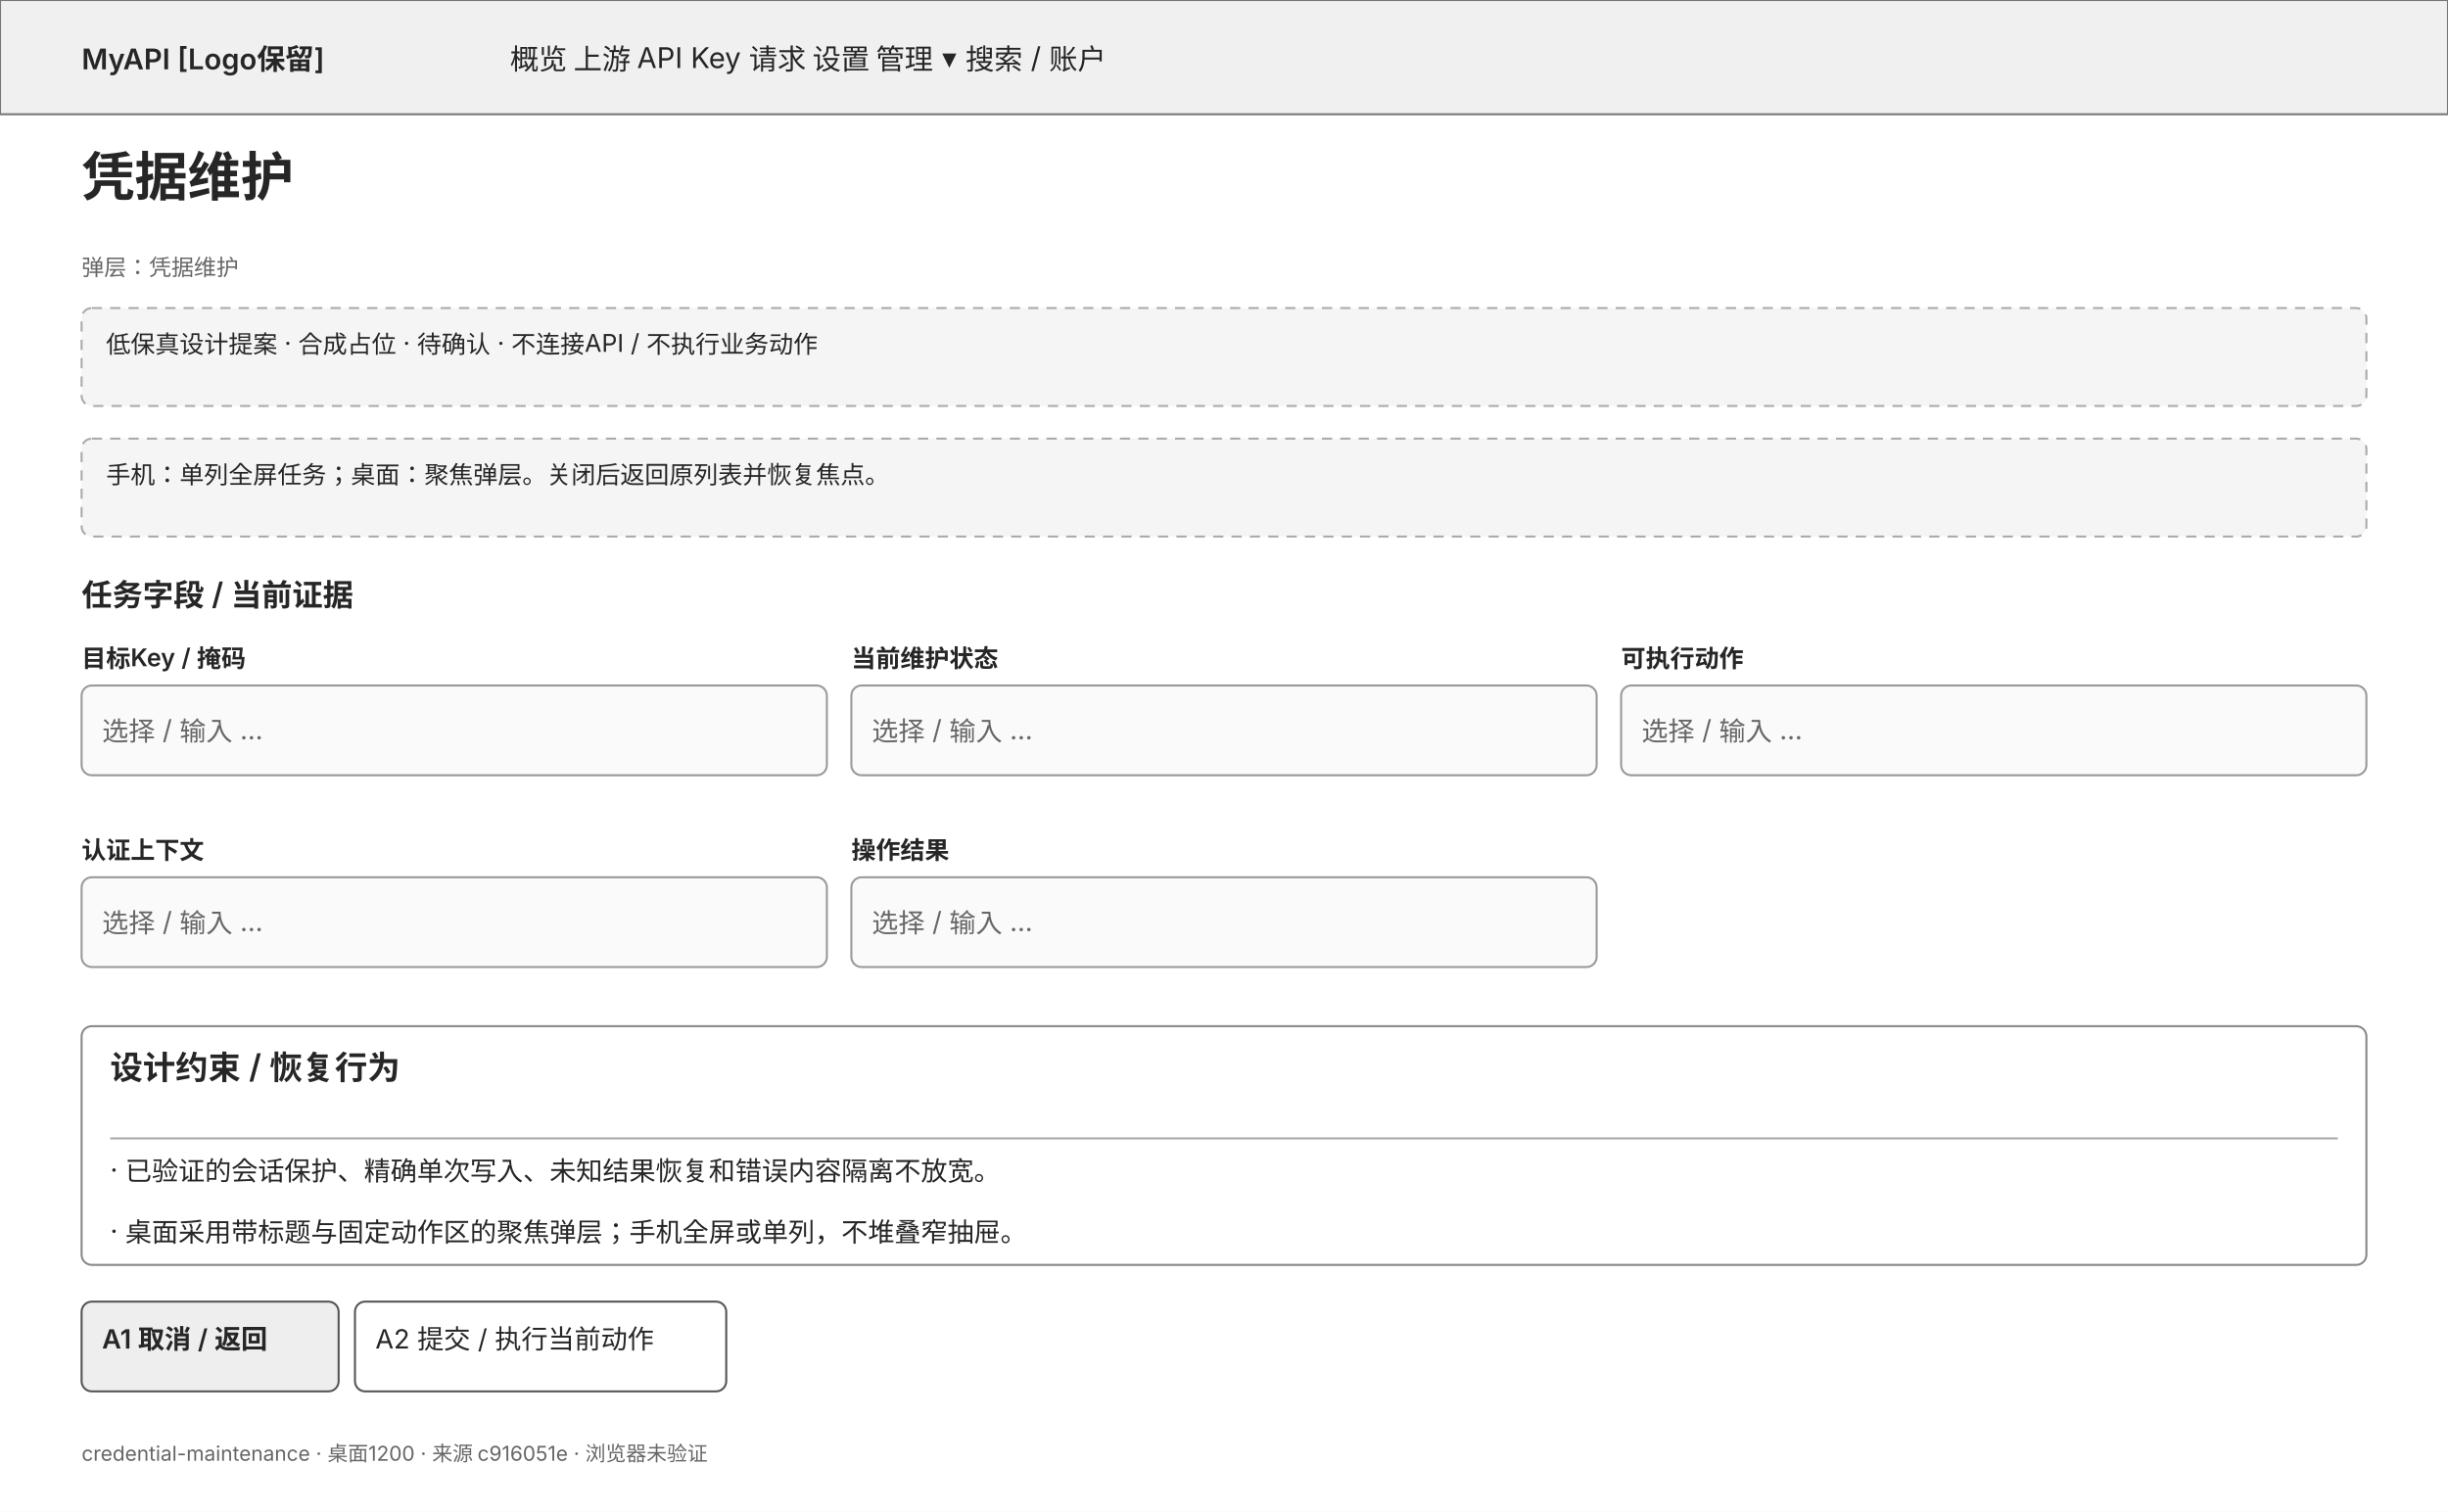
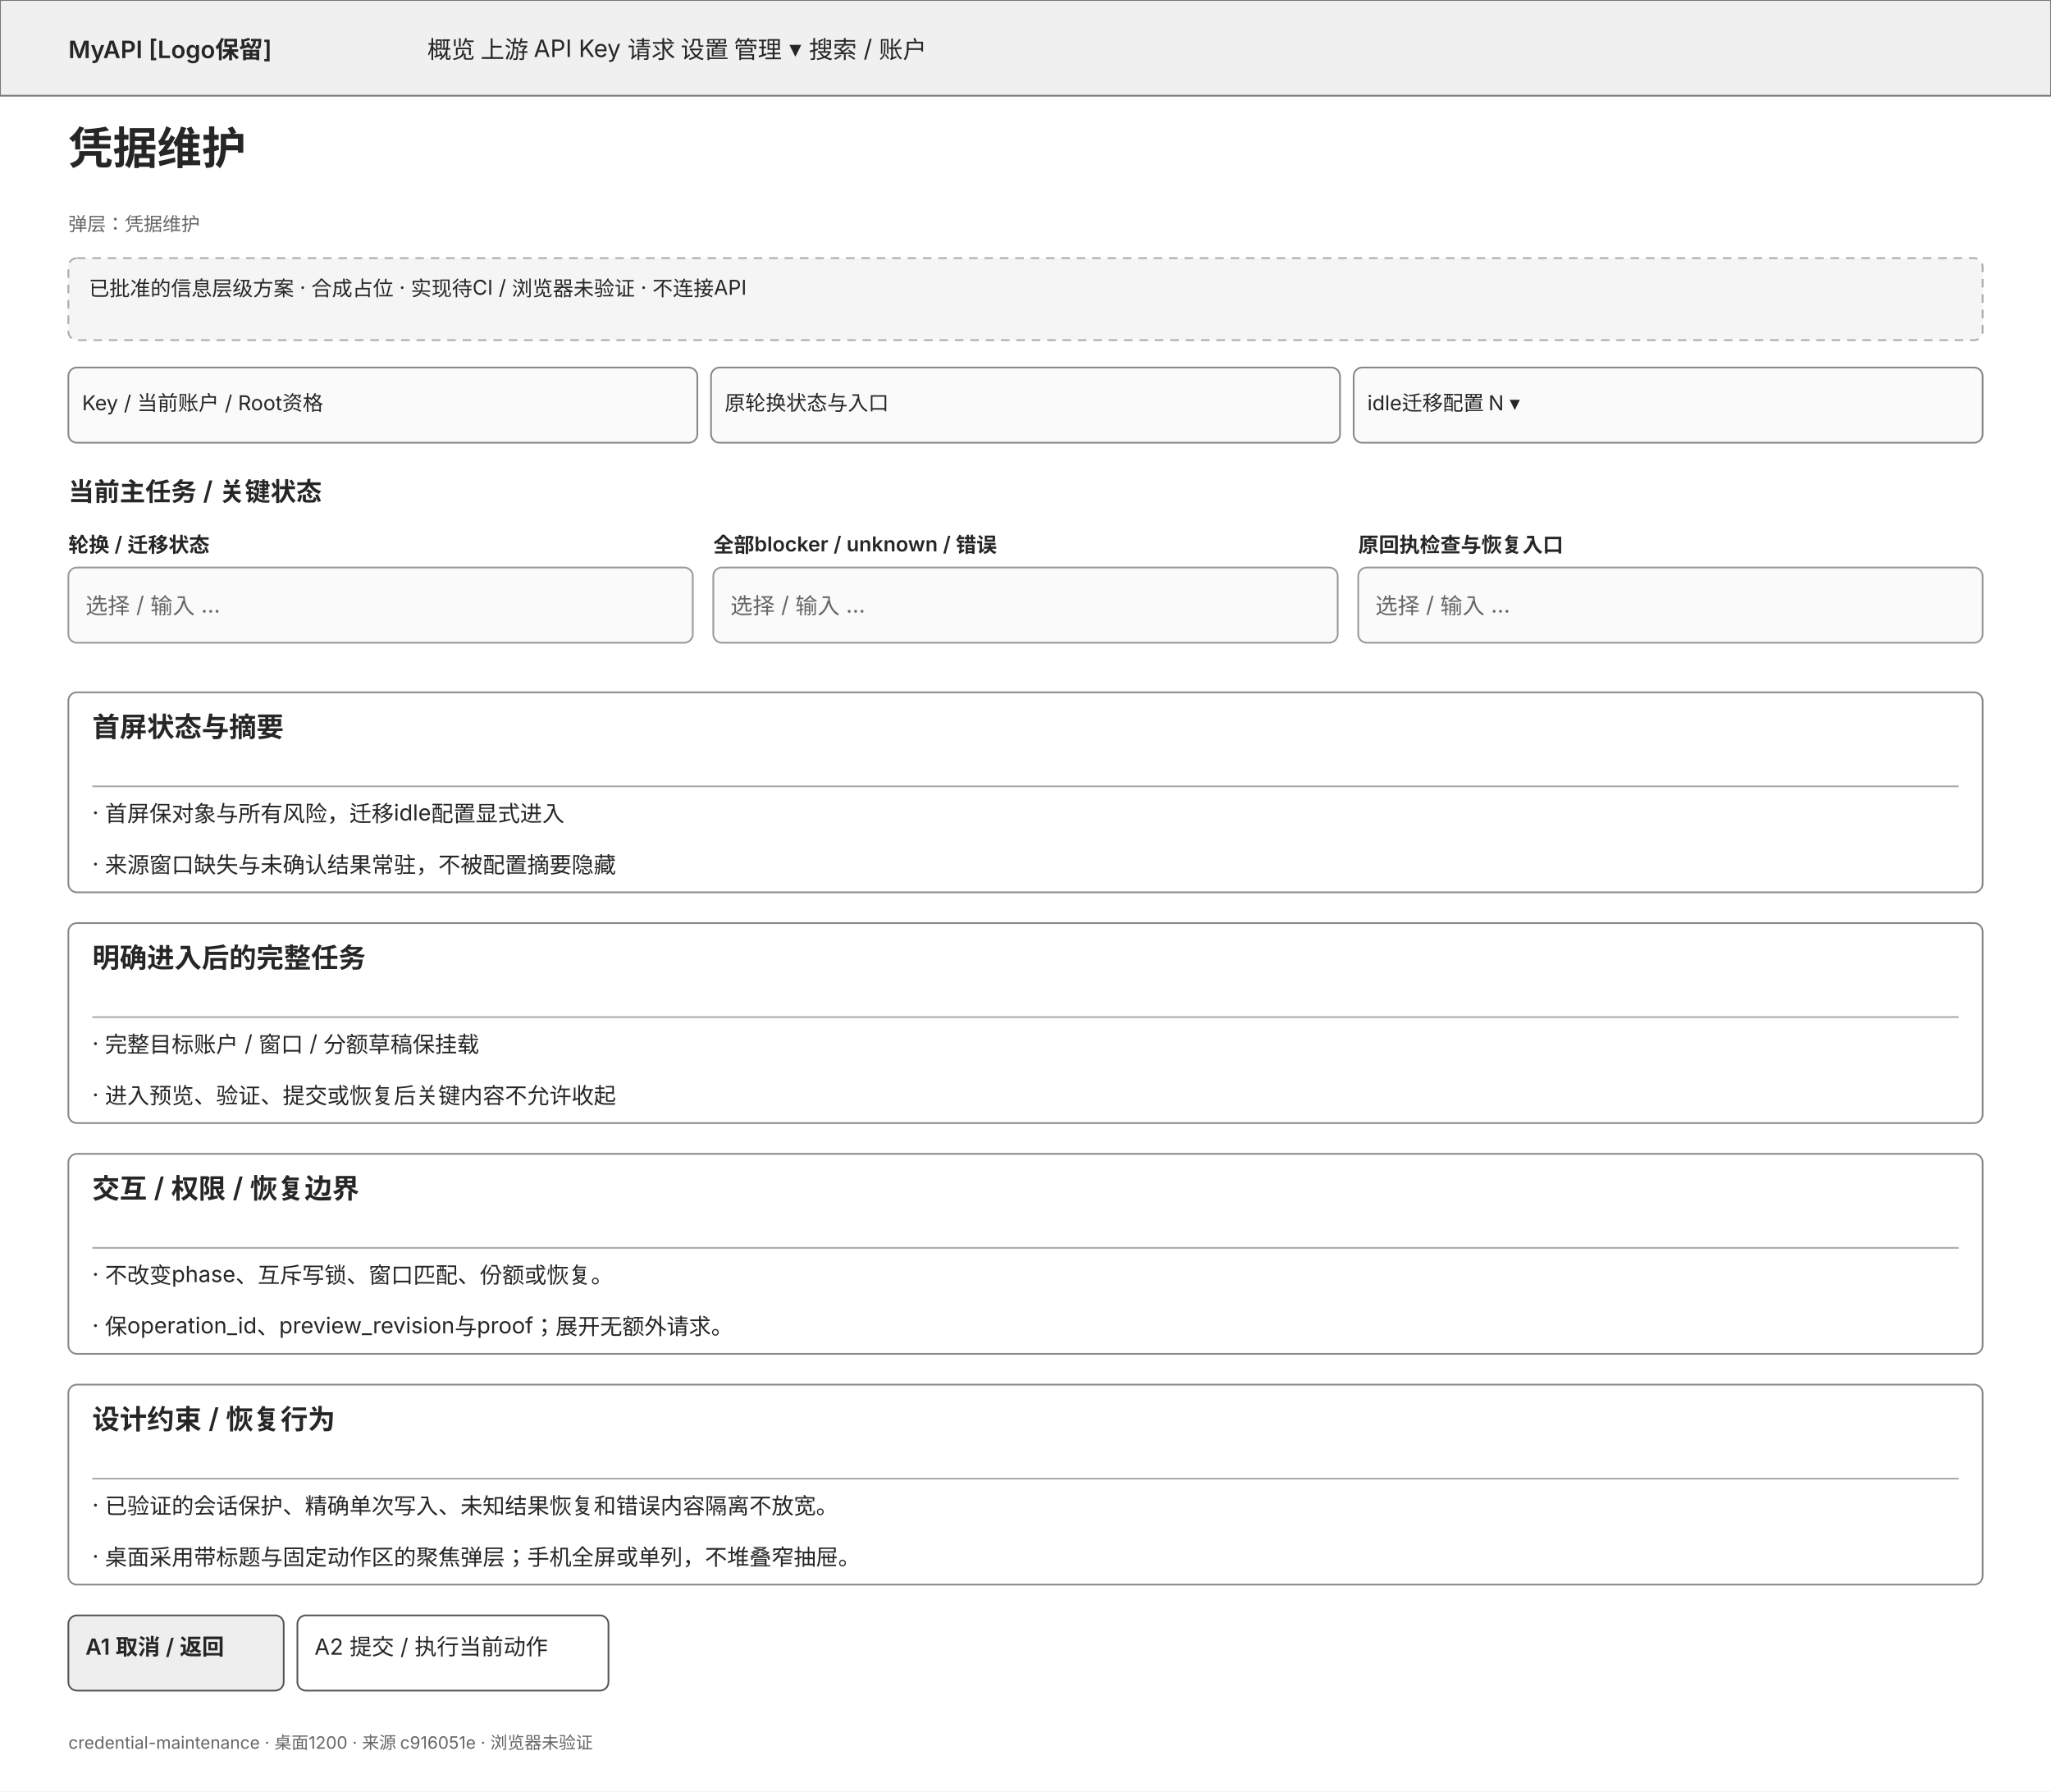
- <svg xmlns="http://www.w3.org/2000/svg" width="1200" height="741" viewBox="0 0 1200 741" role="img" aria-labelledby="title desc">
+ <svg xmlns="http://www.w3.org/2000/svg" width="1200" height="1048" viewBox="0 0 1200 1048" role="img" aria-labelledby="title desc">
  <rect width="100%" height="100%" fill="#ffffff" />
  <g font-family="system-ui, -apple-system, BlinkMacSystemFont, sans-serif">
    <rect x="0" y="0" width="1200" height="56" rx="0" fill="#f0f0f0" stroke="#777777" />
    <text x="40" y="34" font-size="14" font-weight="600" fill="#262626">MyAPI  [Logo保留]</text>
    <text x="250" y="34" font-size="14" font-weight="normal" fill="#262626">概览    上游    API Key    请求    设置    管理 ▾       搜索 / 账户</text>
    <text x="40" y="96" font-size="26" font-weight="600" fill="#262626">凭据维护</text>
    <text x="40" y="135" font-size="11" font-weight="normal" fill="#666666">弹层：凭据维护</text>
    <rect x="40" y="151" width="1120" height="48" rx="5" fill="#f5f5f5" stroke="#aaaaaa" stroke-dasharray="5 4" />
-     <text x="52" y="173" font-size="12" font-weight="normal" fill="#262626">低保真设计提案 · 合成占位 · 待确认 · 不连接API / 不执行业务动作</text>
-     <rect x="40" y="215" width="1120" height="48" rx="5" fill="#f5f5f5" stroke="#aaaaaa" stroke-dasharray="5 4" />
-     <text x="52" y="237" font-size="12" font-weight="normal" fill="#262626">手机：单列全屏任务；桌面：聚焦弹层。关闭后返回原列表并恢复焦点。</text>
-     <text x="40" y="297" font-size="15" font-weight="600" fill="#262626">任务字段 / 当前证据</text>
-     <text x="40.0" y="327" font-size="12" font-weight="600" fill="#262626">目标Key / 掩码</text>
-     <rect x="40.0" y="336" width="365.333" height="44" rx="5" fill="#fafafa" stroke="#999999" />
-     <text x="50.0" y="363" font-size="13" font-weight="normal" fill="#666666">选择 / 输入 …</text>
-     <text x="417.333" y="327" font-size="12" font-weight="600" fill="#262626">当前维护状态</text>
-     <rect x="417.333" y="336" width="365.333" height="44" rx="5" fill="#fafafa" stroke="#999999" />
-     <text x="427.333" y="363" font-size="13" font-weight="normal" fill="#666666">选择 / 输入 …</text>
-     <text x="794.667" y="327" font-size="12" font-weight="600" fill="#262626">可执行动作</text>
-     <rect x="794.667" y="336" width="365.333" height="44" rx="5" fill="#fafafa" stroke="#999999" />
-     <text x="804.667" y="363" font-size="13" font-weight="normal" fill="#666666">选择 / 输入 …</text>
-     <text x="40.0" y="421" font-size="12" font-weight="600" fill="#262626">认证上下文</text>
-     <rect x="40.0" y="430" width="365.333" height="44" rx="5" fill="#fafafa" stroke="#999999" />
-     <text x="50.0" y="457" font-size="13" font-weight="normal" fill="#666666">选择 / 输入 …</text>
-     <text x="417.333" y="421" font-size="12" font-weight="600" fill="#262626">操作结果</text>
-     <rect x="417.333" y="430" width="365.333" height="44" rx="5" fill="#fafafa" stroke="#999999" />
-     <text x="427.333" y="457" font-size="13" font-weight="normal" fill="#666666">选择 / 输入 …</text>
-     <rect x="40" y="503" width="1120" height="117" rx="5" fill="#ffffff" stroke="#888888" />
-     <text x="54" y="529" font-size="16" font-weight="600" fill="#262626">设计约束 / 恢复行为</text>
-     <line x1="54" y1="558" x2="1146" y2="558" stroke="#aaaaaa" />
-     <text x="54" y="578" font-size="13" font-weight="normal" fill="#262626">· 已验证的会话保护、精确单次写入、未知结果恢复和错误内容隔离不放宽。</text>
-     <text x="54" y="608" font-size="13" font-weight="normal" fill="#262626">· 桌面采用带标题与固定动作区的聚焦弹层；手机全屏或单列，不堆叠窄抽屉。</text>
-     <rect x="40" y="638" width="126" height="44" rx="5" fill="#eeeeee" stroke="#555555" />
-     <text x="50" y="661" font-size="13" font-weight="600" fill="#262626">A1 取消 / 返回</text>
-     <rect x="174" y="638" width="182" height="44" rx="5" fill="#ffffff" stroke="#555555" />
-     <text x="184" y="661" font-size="13" font-weight="normal" fill="#262626">A2 提交 / 执行当前动作</text>
-     <text x="40" y="716" font-size="10" font-weight="normal" fill="#666666">credential-maintenance · 桌面1200 · 来源 c916051e · 浏览器未验证</text>
+     <text x="52" y="173" font-size="12" font-weight="normal" fill="#262626">已批准的信息层级方案 · 合成占位 · 实现待CI / 浏览器未验证 · 不连接API</text>
+     <rect x="40.0" y="215" width="368.0" height="44" rx="5" fill="#fafafa" stroke="#888888" />
+     <text x="48.0" y="240" font-size="12" font-weight="normal" fill="#262626">Key / 当前账户 / Root资格</text>
+     <rect x="416.0" y="215" width="368.0" height="44" rx="5" fill="#fafafa" stroke="#888888" />
+     <text x="424.0" y="240" font-size="12" font-weight="normal" fill="#262626">原轮换状态与入口</text>
+     <rect x="792.0" y="215" width="368.0" height="44" rx="5" fill="#fafafa" stroke="#888888" />
+     <text x="800.0" y="240" font-size="12" font-weight="normal" fill="#262626">idle迁移配置 N ▾</text>
+     <text x="40" y="293" font-size="15" font-weight="600" fill="#262626">当前主任务 / 关键状态</text>
+     <text x="40.0" y="323" font-size="12" font-weight="600" fill="#262626">轮换 / 迁移状态</text>
+     <rect x="40.0" y="332" width="365.333" height="44" rx="5" fill="#fafafa" stroke="#999999" />
+     <text x="50.0" y="359" font-size="13" font-weight="normal" fill="#666666">选择 / 输入 …</text>
+     <text x="417.333" y="323" font-size="12" font-weight="600" fill="#262626">全部blocker / unknown / 错误</text>
+     <rect x="417.333" y="332" width="365.333" height="44" rx="5" fill="#fafafa" stroke="#999999" />
+     <text x="427.333" y="359" font-size="13" font-weight="normal" fill="#666666">选择 / 输入 …</text>
+     <text x="794.667" y="323" font-size="12" font-weight="600" fill="#262626">原回执检查与恢复入口</text>
+     <rect x="794.667" y="332" width="365.333" height="44" rx="5" fill="#fafafa" stroke="#999999" />
+     <text x="804.667" y="359" font-size="13" font-weight="normal" fill="#666666">选择 / 输入 …</text>
+     <rect x="40" y="405" width="1120" height="117" rx="5" fill="#ffffff" stroke="#888888" />
+     <text x="54" y="431" font-size="16" font-weight="600" fill="#262626">首屏状态与摘要</text>
+     <line x1="54" y1="460" x2="1146" y2="460" stroke="#aaaaaa" />
+     <text x="54" y="480" font-size="13" font-weight="normal" fill="#262626">· 首屏保对象与所有风险，迁移idle配置显式进入</text>
+     <text x="54" y="510" font-size="13" font-weight="normal" fill="#262626">· 来源窗口缺失与未确认结果常驻，不被配置摘要隐藏</text>
+     <rect x="40" y="540" width="1120" height="117" rx="5" fill="#ffffff" stroke="#888888" />
+     <text x="54" y="566" font-size="16" font-weight="600" fill="#262626">明确进入后的完整任务</text>
+     <line x1="54" y1="595" x2="1146" y2="595" stroke="#aaaaaa" />
+     <text x="54" y="615" font-size="13" font-weight="normal" fill="#262626">· 完整目标账户 / 窗口 / 分额草稿保挂载</text>
+     <text x="54" y="645" font-size="13" font-weight="normal" fill="#262626">· 进入预览、验证、提交或恢复后关键内容不允许收起</text>
+     <rect x="40" y="675" width="1120" height="117" rx="5" fill="#ffffff" stroke="#888888" />
+     <text x="54" y="701" font-size="16" font-weight="600" fill="#262626">交互 / 权限 / 恢复边界</text>
+     <line x1="54" y1="730" x2="1146" y2="730" stroke="#aaaaaa" />
+     <text x="54" y="750" font-size="13" font-weight="normal" fill="#262626">· 不改变phase、互斥写锁、窗口匹配、份额或恢复。</text>
+     <text x="54" y="780" font-size="13" font-weight="normal" fill="#262626">· 保operation_id、preview_revision与proof；展开无额外请求。</text>
+     <rect x="40" y="810" width="1120" height="117" rx="5" fill="#ffffff" stroke="#888888" />
+     <text x="54" y="836" font-size="16" font-weight="600" fill="#262626">设计约束 / 恢复行为</text>
+     <line x1="54" y1="865" x2="1146" y2="865" stroke="#aaaaaa" />
+     <text x="54" y="885" font-size="13" font-weight="normal" fill="#262626">· 已验证的会话保护、精确单次写入、未知结果恢复和错误内容隔离不放宽。</text>
+     <text x="54" y="915" font-size="13" font-weight="normal" fill="#262626">· 桌面采用带标题与固定动作区的聚焦弹层；手机全屏或单列，不堆叠窄抽屉。</text>
+     <rect x="40" y="945" width="126" height="44" rx="5" fill="#eeeeee" stroke="#555555" />
+     <text x="50" y="968" font-size="13" font-weight="600" fill="#262626">A1 取消 / 返回</text>
+     <rect x="174" y="945" width="182" height="44" rx="5" fill="#ffffff" stroke="#555555" />
+     <text x="184" y="968" font-size="13" font-weight="normal" fill="#262626">A2 提交 / 执行当前动作</text>
+     <text x="40" y="1023" font-size="10" font-weight="normal" fill="#666666">credential-maintenance · 桌面1200 · 来源 c916051e · 浏览器未验证</text>
  </g>
</svg>
